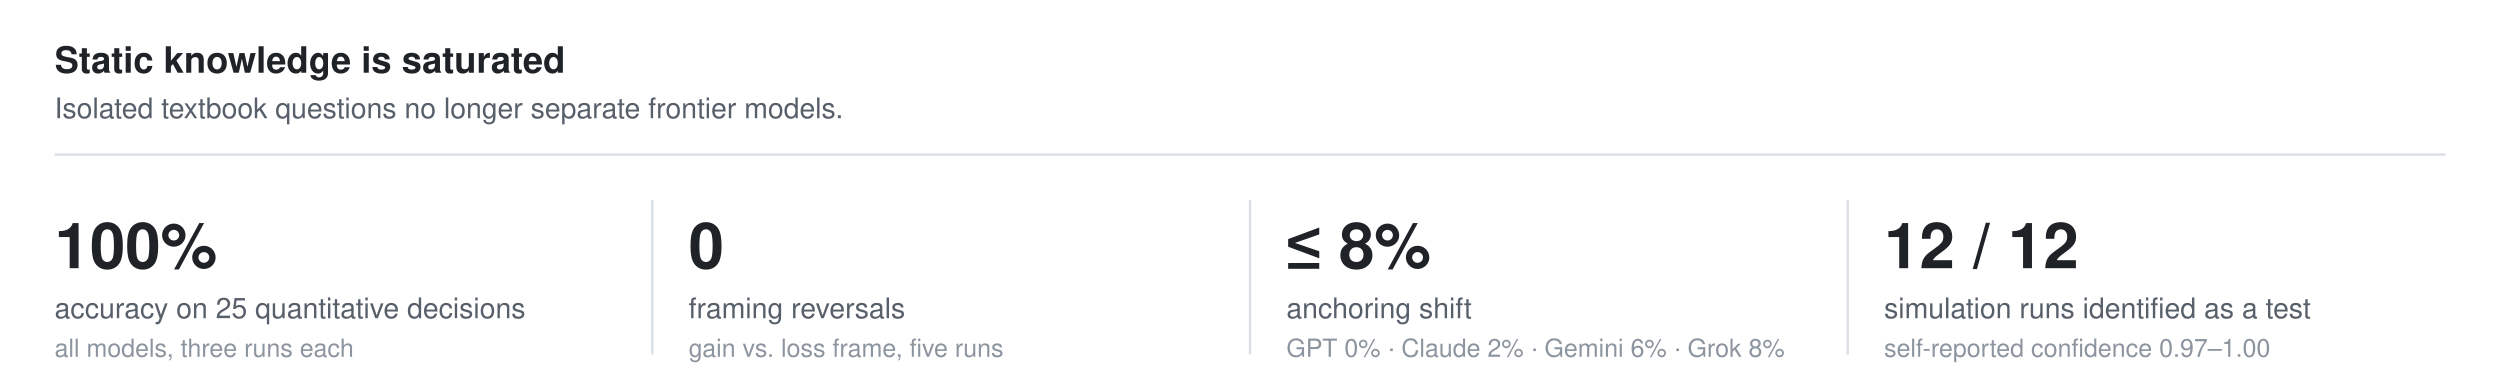
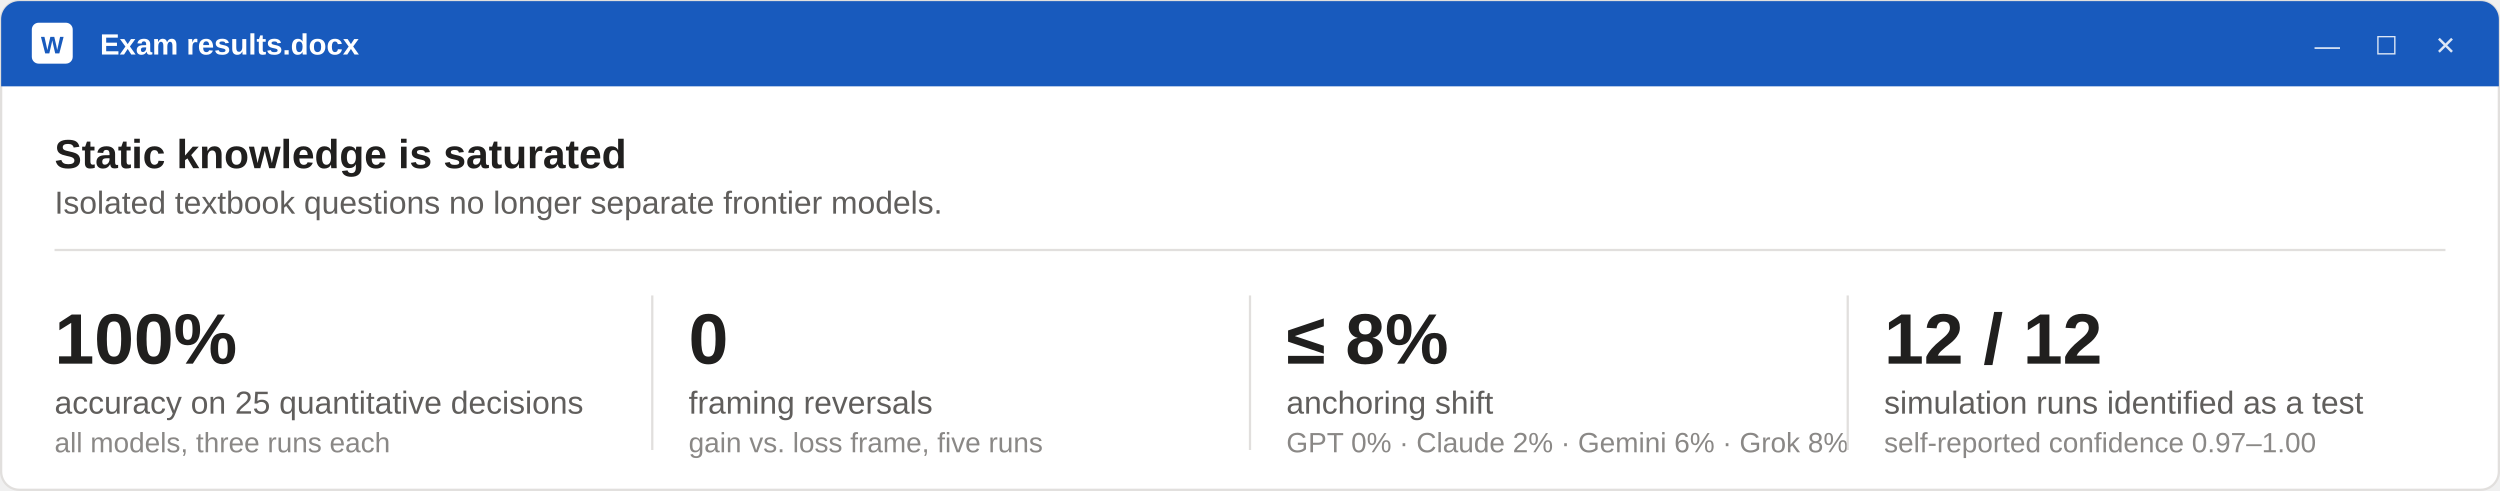
- <svg xmlns="http://www.w3.org/2000/svg" width="1100" height="172" viewBox="0 0 1100 172" role="img" aria-label="Static knowledge is saturated">
+ <svg xmlns="http://www.w3.org/2000/svg" width="1100" height="216" viewBox="0 0 1100 216" role="img" aria-label="Static knowledge is saturated">
  <defs>
    <symbol id="logo-claude" viewBox="0 0 24 24">
      <path d="M4.709 15.955l4.72-2.647.08-.23-.08-.128H9.2l-.79-.048-2.698-.073-2.339-.097-2.266-.122-.571-.121L0 11.784l.055-.352.48-.321.686.06 1.52.103 2.278.158 1.652.097 2.449.255h.389l.055-.157-.134-.098-.103-.097-2.358-1.596-2.552-1.688-1.336-.972-.724-.491-.364-.462-.158-1.008.656-.722.881.06.225.061.893.686 1.908 1.476 2.491 1.833.365.304.145-.103.019-.073-.164-.274-1.355-2.446-1.446-2.49-.644-1.032-.17-.619a2.97 2.97 0 01-.104-.729L6.283.134 6.696 0l.996.134.42.364.62 1.414 1.002 2.229 1.555 3.03.456.898.243.832.091.255h.158V9.01l.128-1.706.237-2.095.23-2.695.08-.76.376-.91.747-.492.584.28.48.685-.067.444-.286 1.851-.559 2.903-.364 1.942h.212l.243-.242.985-1.306 1.652-2.064.73-.82.85-.904.547-.431h1.033l.76 1.129-.34 1.166-1.064 1.347-.881 1.142-1.264 1.7-.79 1.36.073.11.188-.02 2.856-.606 1.543-.28 1.841-.315.833.388.091.395-.328.807-1.969.486-2.309.462-3.439.813-.042.03.049.061 1.549.146.662.036h1.622l3.02.225.79.522.474.638-.079.485-1.215.62-1.64-.389-3.829-.91-1.312-.329h-.182v.11l1.093 1.068 2.006 1.81 2.509 2.33.127.578-.322.455-.34-.049-2.205-1.657-.851-.747-1.926-1.62h-.128v.17l.444.649 2.345 3.521.122 1.08-.17.353-.608.213-.668-.122-1.374-1.925-1.415-2.167-1.143-1.943-.14.08-.674 7.254-.316.37-.729.28-.607-.461-.322-.747.322-1.476.389-1.924.315-1.53.286-1.9.17-.632-.012-.042-.14.018-1.434 1.967-2.18 2.945-1.726 1.845-.414.164-.717-.37.067-.662.401-.589 2.388-3.036 1.44-1.882.93-1.086-.006-.158h-.055L4.132 18.56l-1.13.146-.487-.456.061-.746.231-.243 1.908-1.312-.006.006z" fill="#D97757" fill-rule="nonzero" />
    </symbol>
    <symbol id="logo-gpt" viewBox="0 0 24 24">
-       <g fill="#1f2328" fill-rule="evenodd">
+       <g fill="#201f1e" fill-rule="evenodd">
        <path d="M9.205 8.658v-2.26c0-.19.072-.333.238-.428l4.543-2.616c.619-.357 1.356-.523 2.117-.523 2.854 0 4.662 2.212 4.662 4.566 0 .167 0 .357-.024.547l-4.71-2.759a.797.797 0 00-.856 0l-5.97 3.473zm10.609 8.8V12.06c0-.333-.143-.57-.429-.737l-5.97-3.473 1.95-1.118a.433.433 0 01.476 0l4.543 2.617c1.309.76 2.189 2.378 2.189 3.948 0 1.808-1.07 3.473-2.76 4.163zM7.802 12.703l-1.95-1.142c-.167-.095-.239-.238-.239-.428V5.899c0-2.545 1.95-4.472 4.591-4.472 1 0 1.927.333 2.712.928L8.23 5.067c-.285.166-.428.404-.428.737v6.898zM12 15.128l-2.795-1.57v-3.33L12 8.658l2.795 1.57v3.33L12 15.128zm1.796 7.23c-1 0-1.927-.332-2.712-.927l4.686-2.712c.285-.166.428-.404.428-.737v-6.898l1.974 1.142c.167.095.238.238.238.428v5.233c0 2.545-1.974 4.472-4.614 4.472zm-5.637-5.303l-4.544-2.617c-1.308-.761-2.188-2.378-2.188-3.948A4.482 4.482 0 014.21 6.327v5.423c0 .333.143.571.428.738l5.947 3.449-1.95 1.118a.432.432 0 01-.476 0zm-.262 3.9c-2.688 0-4.662-2.021-4.662-4.519 0-.19.024-.38.047-.57l4.686 2.71c.286.167.571.167.856 0l5.97-3.448v2.26c0 .19-.07.333-.237.428l-4.543 2.616c-.619.357-1.356.523-2.117.523zm5.899 2.83a5.947 5.947 0 005.827-4.756C22.287 18.339 24 15.84 24 13.296c0-1.665-.713-3.282-1.998-4.448.119-.5.19-.999.19-1.498 0-3.401-2.759-5.947-5.946-5.947-.642 0-1.26.095-1.88.31A5.962 5.962 0 0010.205 0a5.947 5.947 0 00-5.827 4.757C1.713 5.447 0 7.945 0 10.49c0 1.666.713 3.283 1.998 4.448-.119.5-.19 1-.19 1.499 0 3.401 2.759 5.946 5.946 5.946.642 0 1.26-.095 1.88-.309a5.96 5.96 0 004.162 1.713z" />
      </g>
    </symbol>
    <symbol id="logo-gemini" viewBox="0 0 24 24">
      <path d="M20.616 10.835a14.147 14.147 0 01-4.45-3.001 14.111 14.111 0 01-3.678-6.452.503.503 0 00-.975 0 14.134 14.134 0 01-3.679 6.452 14.155 14.155 0 01-4.45 3.001c-.65.28-1.318.505-2.002.678a.502.502 0 000 .975c.684.172 1.35.397 2.002.677a14.147 14.147 0 014.45 3.001 14.112 14.112 0 013.679 6.453.502.502 0 00.975 0c.172-.685.397-1.351.677-2.003a14.145 14.145 0 013.001-4.45 14.113 14.113 0 016.453-3.678.503.503 0 000-.975 13.245 13.245 0 01-2.003-.678z" fill="#3186FF" />
      <path d="M20.616 10.835a14.147 14.147 0 01-4.45-3.001 14.111 14.111 0 01-3.678-6.452.503.503 0 00-.975 0 14.134 14.134 0 01-3.679 6.452 14.155 14.155 0 01-4.45 3.001c-.65.28-1.318.505-2.002.678a.502.502 0 000 .975c.684.172 1.35.397 2.002.677a14.147 14.147 0 014.45 3.001 14.112 14.112 0 013.679 6.453.502.502 0 00.975 0c.172-.685.397-1.351.677-2.003a14.145 14.145 0 013.001-4.45 14.113 14.113 0 016.453-3.678.503.503 0 000-.975 13.245 13.245 0 01-2.003-.678z" fill="url(#lobe-icons-gemini-0-_R_0_)" />
      <path d="M20.616 10.835a14.147 14.147 0 01-4.45-3.001 14.111 14.111 0 01-3.678-6.452.503.503 0 00-.975 0 14.134 14.134 0 01-3.679 6.452 14.155 14.155 0 01-4.45 3.001c-.65.28-1.318.505-2.002.678a.502.502 0 000 .975c.684.172 1.35.397 2.002.677a14.147 14.147 0 014.45 3.001 14.112 14.112 0 013.679 6.453.502.502 0 00.975 0c.172-.685.397-1.351.677-2.003a14.145 14.145 0 013.001-4.45 14.113 14.113 0 016.453-3.678.503.503 0 000-.975 13.245 13.245 0 01-2.003-.678z" fill="url(#lobe-icons-gemini-1-_R_0_)" />
      <path d="M20.616 10.835a14.147 14.147 0 01-4.45-3.001 14.111 14.111 0 01-3.678-6.452.503.503 0 00-.975 0 14.134 14.134 0 01-3.679 6.452 14.155 14.155 0 01-4.45 3.001c-.65.28-1.318.505-2.002.678a.502.502 0 000 .975c.684.172 1.35.397 2.002.677a14.147 14.147 0 014.45 3.001 14.112 14.112 0 013.679 6.453.502.502 0 00.975 0c.172-.685.397-1.351.677-2.003a14.145 14.145 0 013.001-4.45 14.113 14.113 0 016.453-3.678.503.503 0 000-.975 13.245 13.245 0 01-2.003-.678z" fill="url(#lobe-icons-gemini-2-_R_0_)" />
      <defs>
        <linearGradient gradientUnits="userSpaceOnUse" id="lobe-icons-gemini-0-_R_0_" x1="7" x2="11" y1="15.5" y2="12">
          <stop stop-color="#08B962" />
          <stop offset="1" stop-color="#08B962" stop-opacity="0" />
        </linearGradient>
        <linearGradient gradientUnits="userSpaceOnUse" id="lobe-icons-gemini-1-_R_0_" x1="8" x2="11.5" y1="5.5" y2="11">
          <stop stop-color="#F94543" />
          <stop offset="1" stop-color="#F94543" stop-opacity="0" />
        </linearGradient>
        <linearGradient gradientUnits="userSpaceOnUse" id="lobe-icons-gemini-2-_R_0_" x1="3.5" x2="17.5" y1="13.5" y2="12">
          <stop stop-color="#FABC12" />
          <stop offset=".46" stop-color="#FABC12" stop-opacity="0" />
        </linearGradient>
      </defs>
    </symbol>
    <symbol id="logo-grok" viewBox="0 0 24 24">
-       <g fill="#1f2328" fill-rule="evenodd">
+       <g fill="#201f1e" fill-rule="evenodd">
        <path d="M9.27 15.29l7.978-5.897c.391-.29.95-.177 1.137.272.98 2.369.542 5.215-1.41 7.169-1.951 1.954-4.667 2.382-7.149 1.406l-2.711 1.257c3.889 2.661 8.611 2.003 11.562-.953 2.341-2.344 3.066-5.539 2.388-8.42l.006.007c-.983-4.232.242-5.924 2.75-9.383.06-.082.12-.164.179-.248l-3.301 3.305v-.01L9.267 15.292M7.623 16.723c-2.792-2.67-2.31-6.801.071-9.184 1.761-1.763 4.647-2.483 7.166-1.425l2.705-1.25a7.808 7.808 0 00-1.829-1A8.975 8.975 0 005.984 5.83c-2.533 2.536-3.33 6.436-1.962 9.764 1.022 2.487-.653 4.246-2.34 6.022-.599.63-1.199 1.259-1.682 1.925l7.62-6.815" />
      </g>
    </symbol>
  </defs>
-   <rect width="1100" height="172" fill="#ffffff" />
-   <text x="24.0" y="32.0" font-family="-apple-system,BlinkMacSystemFont,'Segoe UI','Helvetica Neue',Helvetica,Arial,sans-serif" font-size="16" font-weight="600" fill="#1f2328" text-anchor="start">Static knowledge is saturated</text>
-   <text x="24.0" y="52.0" font-family="-apple-system,BlinkMacSystemFont,'Segoe UI','Helvetica Neue',Helvetica,Arial,sans-serif" font-size="12.5" font-weight="400" fill="#57606a" text-anchor="start">Isolated textbook questions no longer separate frontier models.</text>
-   <line x1="24.0" x2="1076.0" y1="68.0" y2="68.0" stroke="#d8dee4" stroke-width="1" />
-   <text x="24.0" y="118.0" font-family="-apple-system,BlinkMacSystemFont,'Segoe UI','Helvetica Neue',Helvetica,Arial,sans-serif" font-size="28" font-weight="600" fill="#1f2328" text-anchor="start">100%</text>
-   <text x="24.0" y="140.0" font-family="-apple-system,BlinkMacSystemFont,'Segoe UI','Helvetica Neue',Helvetica,Arial,sans-serif" font-size="12.5" font-weight="400" fill="#57606a" text-anchor="start">accuracy on 25 quantitative decisions</text>
-   <text x="24.0" y="157.0" font-family="-apple-system,BlinkMacSystemFont,'Segoe UI','Helvetica Neue',Helvetica,Arial,sans-serif" font-size="11" font-weight="400" fill="#8c959f" text-anchor="start">all models, three runs each</text>
-   <line x1="287.0" x2="287.0" y1="88.0" y2="156.0" stroke="#d8dee4" stroke-width="1" />
-   <text x="303.0" y="118.0" font-family="-apple-system,BlinkMacSystemFont,'Segoe UI','Helvetica Neue',Helvetica,Arial,sans-serif" font-size="28" font-weight="600" fill="#1f2328" text-anchor="start">0</text>
-   <text x="303.0" y="140.0" font-family="-apple-system,BlinkMacSystemFont,'Segoe UI','Helvetica Neue',Helvetica,Arial,sans-serif" font-size="12.5" font-weight="400" fill="#57606a" text-anchor="start">framing reversals</text>
-   <text x="303.0" y="157.0" font-family="-apple-system,BlinkMacSystemFont,'Segoe UI','Helvetica Neue',Helvetica,Arial,sans-serif" font-size="11" font-weight="400" fill="#8c959f" text-anchor="start">gain vs. loss frame, five runs</text>
-   <line x1="550.0" x2="550.0" y1="88.0" y2="156.0" stroke="#d8dee4" stroke-width="1" />
-   <text x="566.0" y="118.0" font-family="-apple-system,BlinkMacSystemFont,'Segoe UI','Helvetica Neue',Helvetica,Arial,sans-serif" font-size="28" font-weight="600" fill="#1f2328" text-anchor="start">≤ 8%</text>
-   <text x="566.0" y="140.0" font-family="-apple-system,BlinkMacSystemFont,'Segoe UI','Helvetica Neue',Helvetica,Arial,sans-serif" font-size="12.5" font-weight="400" fill="#57606a" text-anchor="start">anchoring shift</text>
-   <text x="566.0" y="157.0" font-family="-apple-system,BlinkMacSystemFont,'Segoe UI','Helvetica Neue',Helvetica,Arial,sans-serif" font-size="11" font-weight="400" fill="#8c959f" text-anchor="start">GPT 0% · Claude 2% · Gemini 6% · Grok 8%</text>
-   <line x1="813.0" x2="813.0" y1="88.0" y2="156.0" stroke="#d8dee4" stroke-width="1" />
-   <text x="829.0" y="118.0" font-family="-apple-system,BlinkMacSystemFont,'Segoe UI','Helvetica Neue',Helvetica,Arial,sans-serif" font-size="28" font-weight="600" fill="#1f2328" text-anchor="start">12 / 12</text>
-   <text x="829.0" y="140.0" font-family="-apple-system,BlinkMacSystemFont,'Segoe UI','Helvetica Neue',Helvetica,Arial,sans-serif" font-size="12.5" font-weight="400" fill="#57606a" text-anchor="start">simulation runs identified as a test</text>
-   <text x="829.0" y="157.0" font-family="-apple-system,BlinkMacSystemFont,'Segoe UI','Helvetica Neue',Helvetica,Arial,sans-serif" font-size="11" font-weight="400" fill="#8c959f" text-anchor="start">self-reported confidence 0.97–1.00</text>
+   <rect x="0.5" y="0.5" width="1099" height="215" rx="8" fill="#ffffff" stroke="#e1dfdd" />
+   <path d="M8.5 0.5 H1091.5 A8 8 0 0 1 1099.5 8.5 V38 H0.5 V8.5 A8 8 0 0 1 8.5 0.5 Z" fill="#185abd" />
+   <rect x="14" y="10" width="18" height="18" rx="3" fill="#ffffff" />
+   <text x="23.0" y="23.5" font-family="'Segoe UI',Aptos,-apple-system,BlinkMacSystemFont,'Helvetica Neue',Arial,sans-serif" font-size="10.6" font-weight="800" fill="#185abd" text-anchor="middle">W</text>
+   <text x="44.0" y="24.0" font-family="'Segoe UI',Aptos,-apple-system,BlinkMacSystemFont,'Helvetica Neue',Arial,sans-serif" font-size="12.9" font-weight="600" fill="#ffffff" text-anchor="start">Exam results.docx</text>
+   <text x="1024.0" y="24.0" font-family="'Segoe UI',Aptos,-apple-system,BlinkMacSystemFont,'Helvetica Neue',Arial,sans-serif" font-size="11.2" font-weight="400" fill="#ffffff" text-anchor="middle" opacity="0.85">—</text>
+   <text x="1050.0" y="24.0" font-family="'Segoe UI',Aptos,-apple-system,BlinkMacSystemFont,'Helvetica Neue',Arial,sans-serif" font-size="11.2" font-weight="400" fill="#ffffff" text-anchor="middle" opacity="0.85">☐</text>
+   <text x="1076.0" y="24.0" font-family="'Segoe UI',Aptos,-apple-system,BlinkMacSystemFont,'Helvetica Neue',Arial,sans-serif" font-size="11.2" font-weight="400" fill="#ffffff" text-anchor="middle" opacity="0.85">✕</text>
+   <g transform="translate(0,42)">
+     <text x="24.0" y="32.0" font-family="'Segoe UI',Aptos,-apple-system,BlinkMacSystemFont,'Helvetica Neue',Arial,sans-serif" font-size="17.9" font-weight="600" fill="#201f1e" text-anchor="start">Static knowledge is saturated</text>
+     <text x="24.0" y="52.0" font-family="'Segoe UI',Aptos,-apple-system,BlinkMacSystemFont,'Helvetica Neue',Arial,sans-serif" font-size="14.0" font-weight="400" fill="#605e5c" text-anchor="start">Isolated textbook questions no longer separate frontier models.</text>
+     <line x1="24.0" x2="1076.0" y1="68.0" y2="68.0" stroke="#e1dfdd" stroke-width="1" />
+     <text x="24.0" y="118.0" font-family="'Segoe UI',Aptos,-apple-system,BlinkMacSystemFont,'Helvetica Neue',Arial,sans-serif" font-size="31.4" font-weight="600" fill="#201f1e" text-anchor="start">100%</text>
+     <text x="24.0" y="140.0" font-family="'Segoe UI',Aptos,-apple-system,BlinkMacSystemFont,'Helvetica Neue',Arial,sans-serif" font-size="14.0" font-weight="400" fill="#605e5c" text-anchor="start">accuracy on 25 quantitative decisions</text>
+     <text x="24.0" y="157.0" font-family="'Segoe UI',Aptos,-apple-system,BlinkMacSystemFont,'Helvetica Neue',Arial,sans-serif" font-size="12.3" font-weight="400" fill="#8a8886" text-anchor="start">all models, three runs each</text>
+     <line x1="287.0" x2="287.0" y1="88.0" y2="156.0" stroke="#e1dfdd" stroke-width="1" />
+     <text x="303.0" y="118.0" font-family="'Segoe UI',Aptos,-apple-system,BlinkMacSystemFont,'Helvetica Neue',Arial,sans-serif" font-size="31.4" font-weight="600" fill="#201f1e" text-anchor="start">0</text>
+     <text x="303.0" y="140.0" font-family="'Segoe UI',Aptos,-apple-system,BlinkMacSystemFont,'Helvetica Neue',Arial,sans-serif" font-size="14.0" font-weight="400" fill="#605e5c" text-anchor="start">framing reversals</text>
+     <text x="303.0" y="157.0" font-family="'Segoe UI',Aptos,-apple-system,BlinkMacSystemFont,'Helvetica Neue',Arial,sans-serif" font-size="12.3" font-weight="400" fill="#8a8886" text-anchor="start">gain vs. loss frame, five runs</text>
+     <line x1="550.0" x2="550.0" y1="88.0" y2="156.0" stroke="#e1dfdd" stroke-width="1" />
+     <text x="566.0" y="118.0" font-family="'Segoe UI',Aptos,-apple-system,BlinkMacSystemFont,'Helvetica Neue',Arial,sans-serif" font-size="31.4" font-weight="600" fill="#201f1e" text-anchor="start">≤ 8%</text>
+     <text x="566.0" y="140.0" font-family="'Segoe UI',Aptos,-apple-system,BlinkMacSystemFont,'Helvetica Neue',Arial,sans-serif" font-size="14.0" font-weight="400" fill="#605e5c" text-anchor="start">anchoring shift</text>
+     <text x="566.0" y="157.0" font-family="'Segoe UI',Aptos,-apple-system,BlinkMacSystemFont,'Helvetica Neue',Arial,sans-serif" font-size="12.3" font-weight="400" fill="#8a8886" text-anchor="start">GPT 0% · Claude 2% · Gemini 6% · Grok 8%</text>
+     <line x1="813.0" x2="813.0" y1="88.0" y2="156.0" stroke="#e1dfdd" stroke-width="1" />
+     <text x="829.0" y="118.0" font-family="'Segoe UI',Aptos,-apple-system,BlinkMacSystemFont,'Helvetica Neue',Arial,sans-serif" font-size="31.4" font-weight="600" fill="#201f1e" text-anchor="start">12 / 12</text>
+     <text x="829.0" y="140.0" font-family="'Segoe UI',Aptos,-apple-system,BlinkMacSystemFont,'Helvetica Neue',Arial,sans-serif" font-size="14.0" font-weight="400" fill="#605e5c" text-anchor="start">simulation runs identified as a test</text>
+     <text x="829.0" y="157.0" font-family="'Segoe UI',Aptos,-apple-system,BlinkMacSystemFont,'Helvetica Neue',Arial,sans-serif" font-size="12.3" font-weight="400" fill="#8a8886" text-anchor="start">self-reported confidence 0.97–1.00</text>
+   </g>
</svg>
